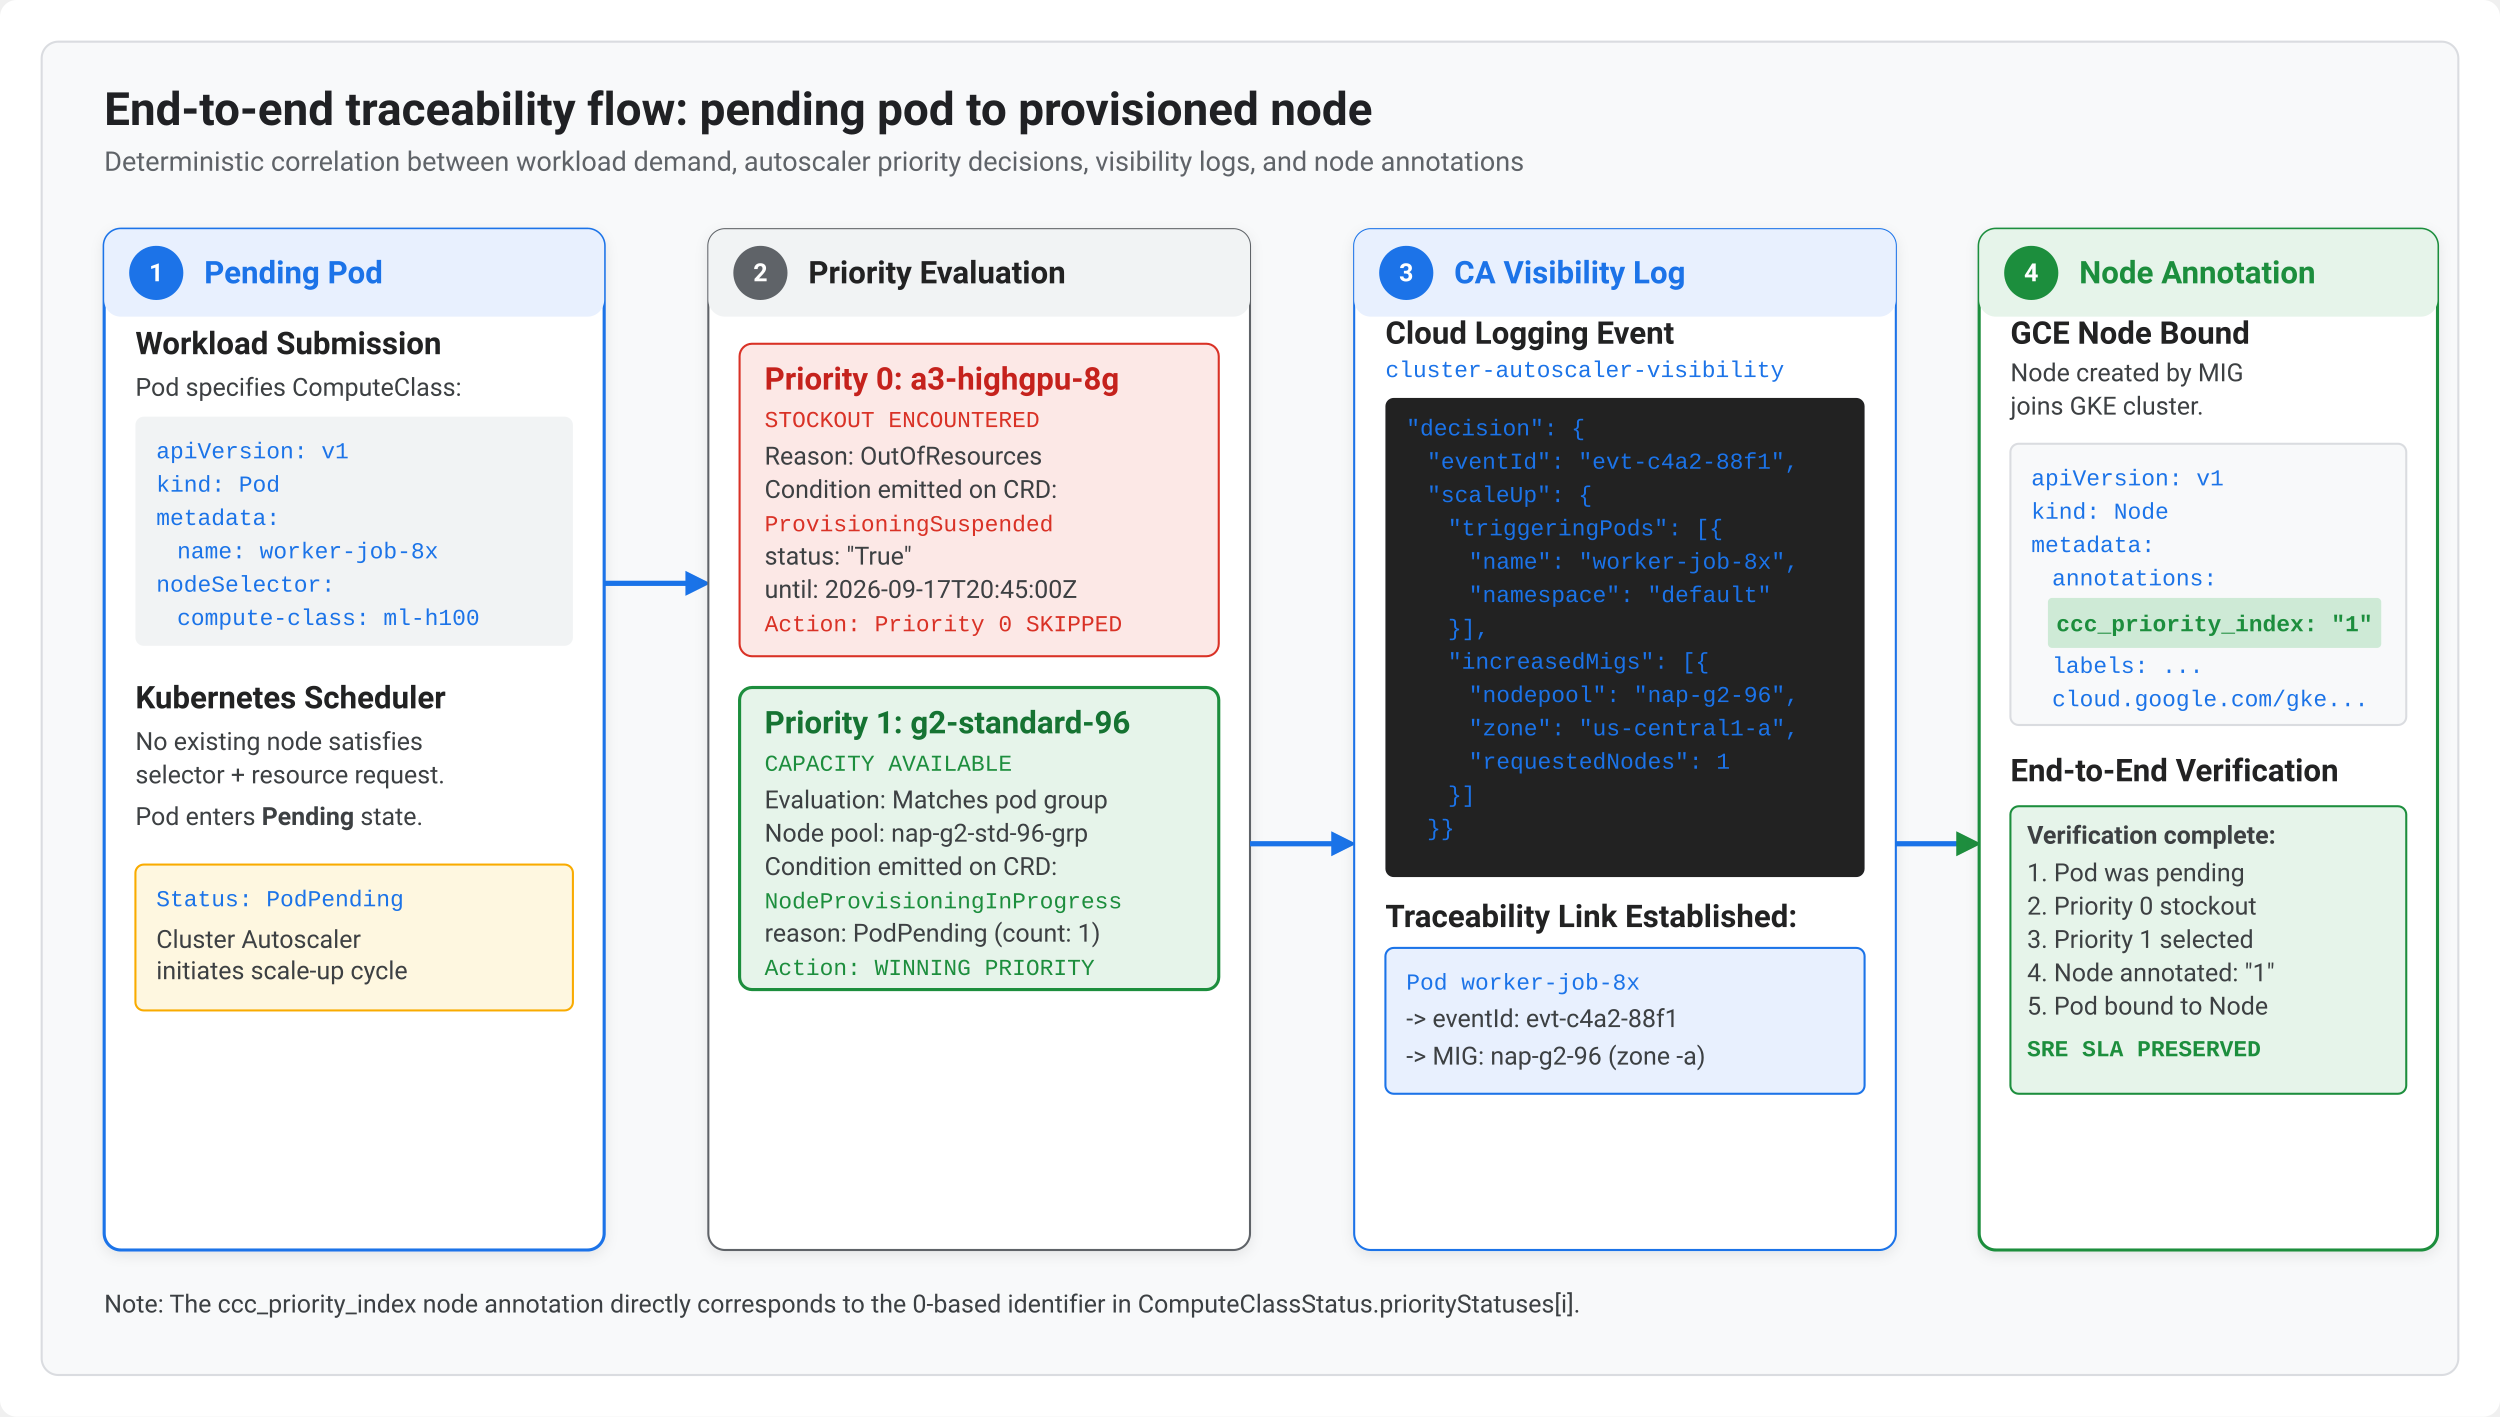
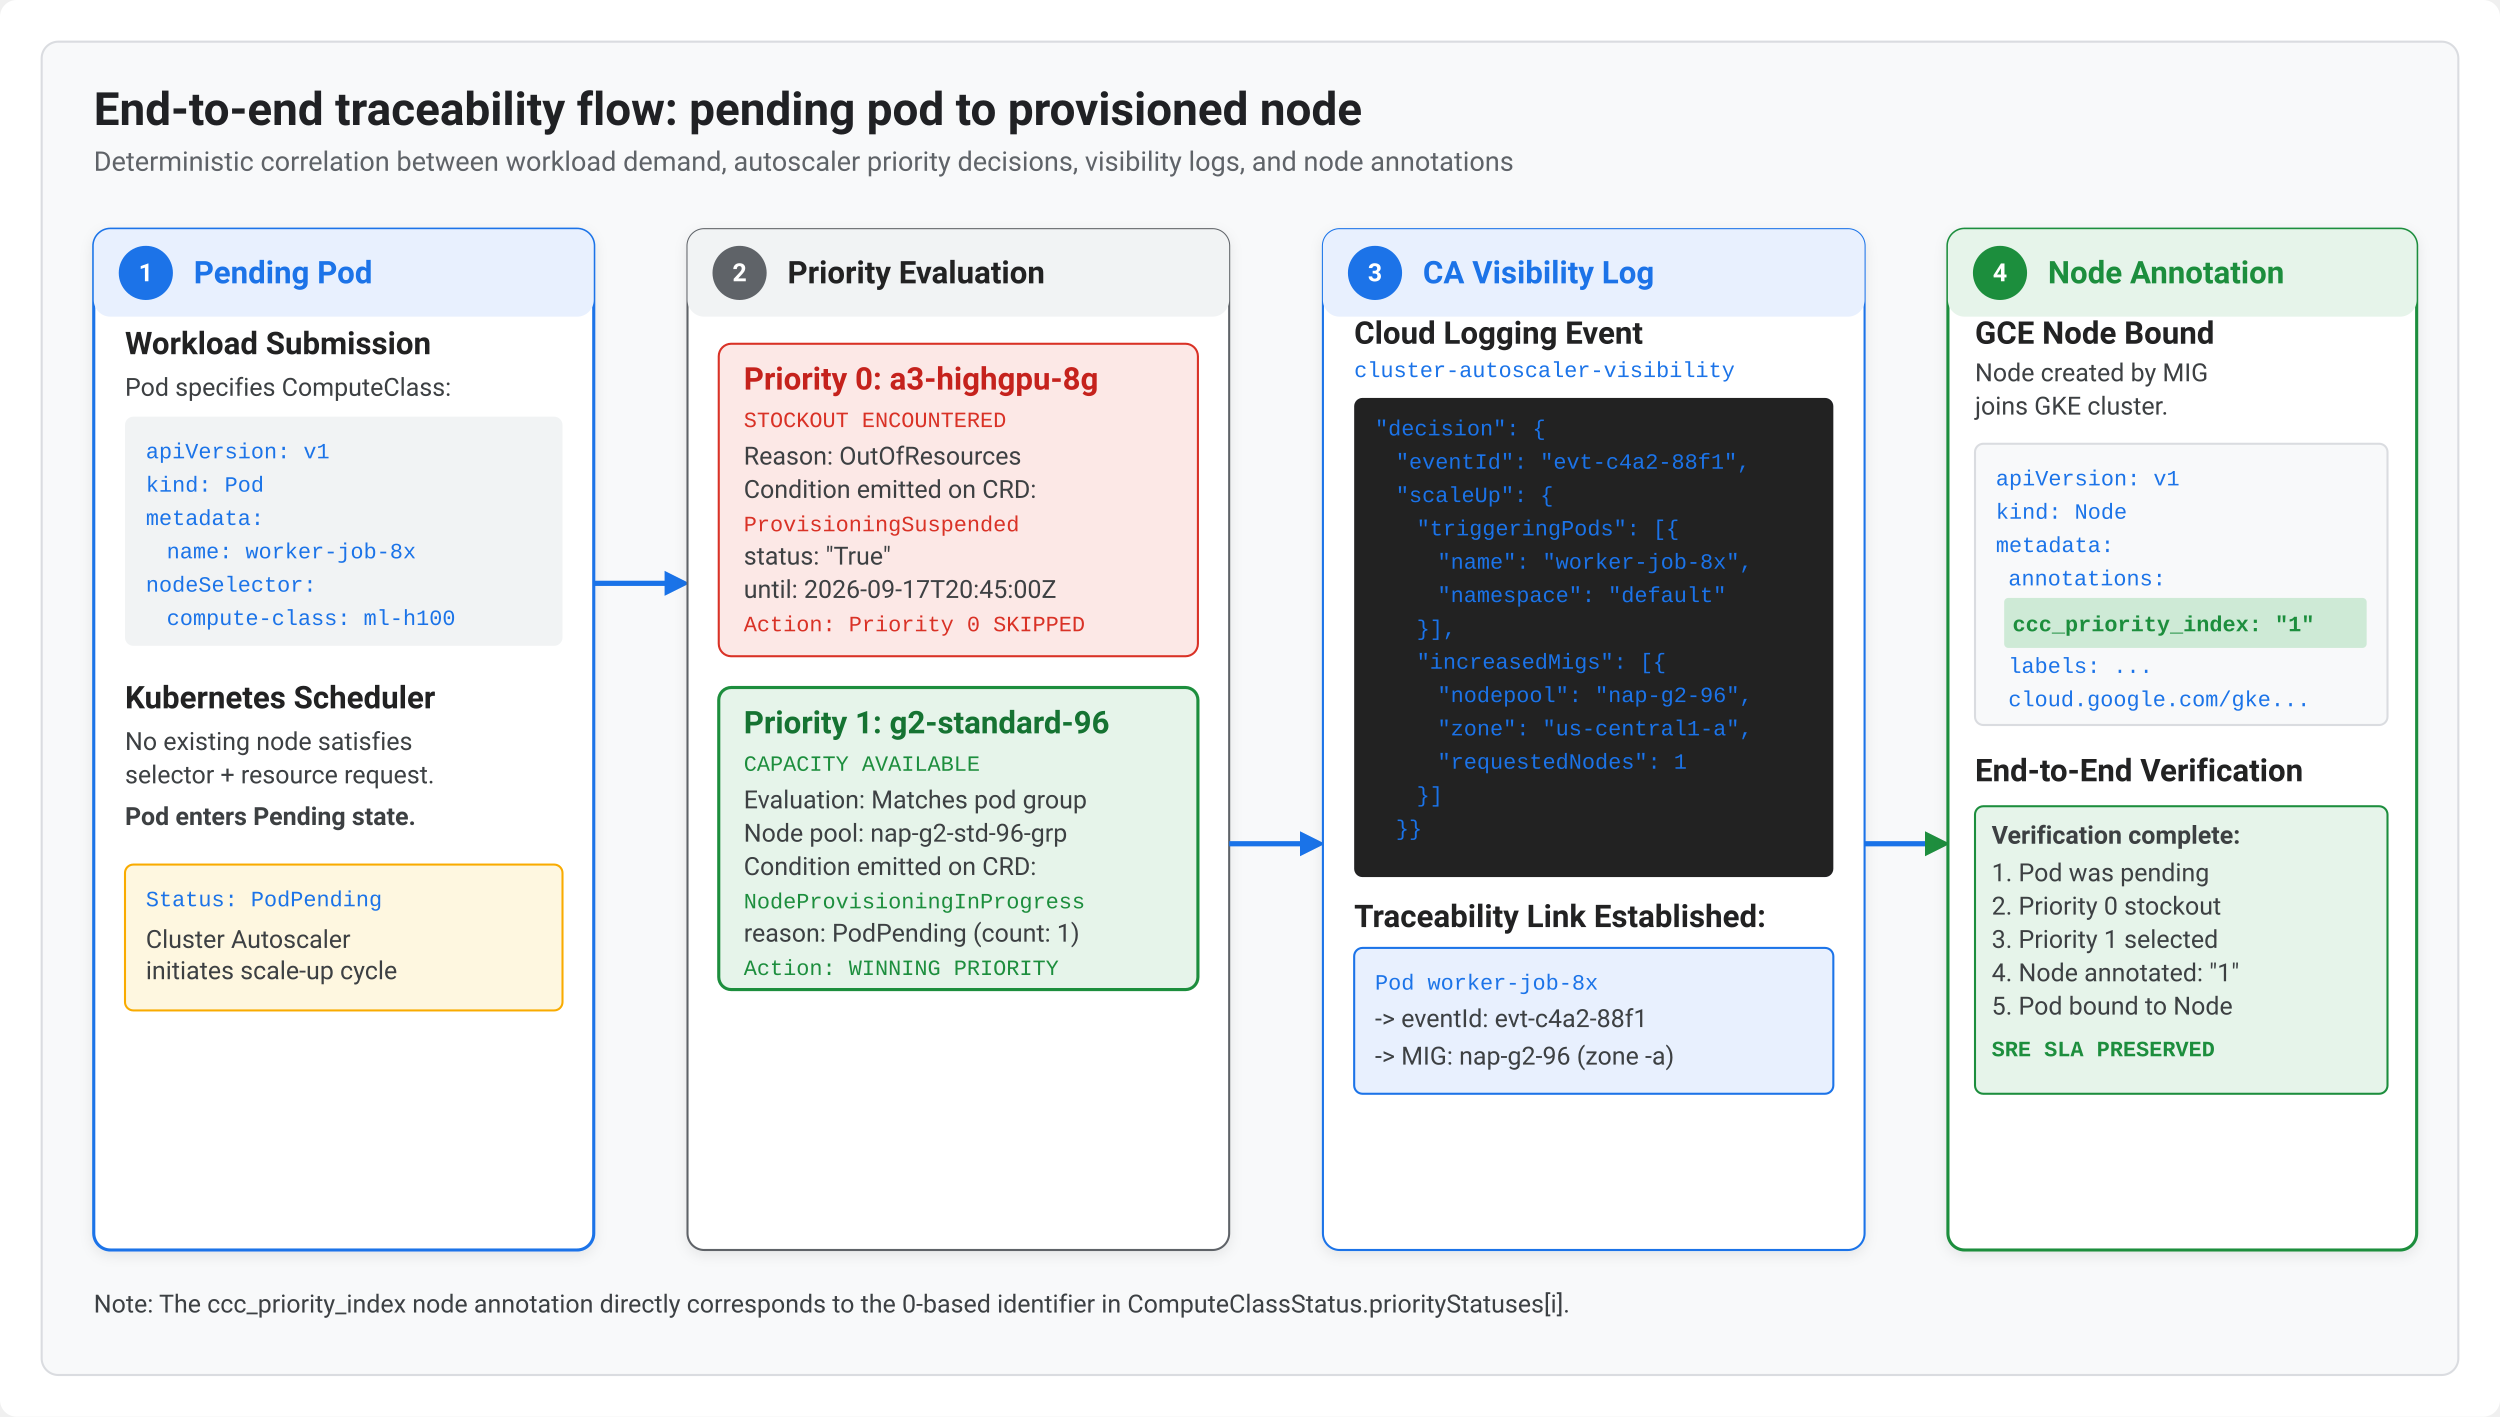
<svg xmlns="http://www.w3.org/2000/svg" viewBox="0 0 1200 680" width="1200" height="680">
  <defs>
    <style>
      .title { font-family: -apple-system, BlinkMacSystemFont, "Segoe UI", Roboto, Arial, sans-serif; font-size: 22px; font-weight: 700; fill: #202124; }
      .subtitle { font-family: -apple-system, BlinkMacSystemFont, "Segoe UI", Roboto, Arial, sans-serif; font-size: 13px; fill: #5f6368; }
      .box-title { font-family: -apple-system, BlinkMacSystemFont, "Segoe UI", Roboto, Arial, sans-serif; font-size: 15px; font-weight: 600; }
-       .box-desc { font-family: -apple-system, BlinkMacSystemFont, "Segoe UI", Roboto, Arial, sans-serif; font-size: 12px; fill: #3c4043; line-height: 1.4; }
-       .code-text { font-family: "SFMono-Regular", Consolas, "Liberation Mono", Menlo, Courier, monospace; font-size: 11px; fill: #1a73e8; }
-       .code-error { font-family: "SFMono-Regular", Consolas, "Liberation Mono", Menlo, Courier, monospace; font-size: 11px; fill: #d93025; }
-       .code-success { font-family: "SFMono-Regular", Consolas, "Liberation Mono", Menlo, Courier, monospace; font-size: 11px; fill: #1e8e3e; }
+       .box-desc { font-family: -apple-system, BlinkMacSystemFont, "Segoe UI", Roboto, Arial, sans-serif; font-size: 12px; fill: #3c4043; }
+       .code-text { font-family: "SFMono-Regular", Consolas, "Liberation Mono", Menlo, Courier, monospace; font-size: 10.5px; fill: #1a73e8; }
+       .code-error { font-family: "SFMono-Regular", Consolas, "Liberation Mono", Menlo, Courier, monospace; font-size: 10.5px; fill: #d93025; }
+       .code-success { font-family: "SFMono-Regular", Consolas, "Liberation Mono", Menlo, Courier, monospace; font-size: 10.5px; fill: #1e8e3e; }
      .step-badge { font-family: -apple-system, BlinkMacSystemFont, "Segoe UI", Roboto, Arial, sans-serif; font-size: 12px; font-weight: 700; fill: #ffffff; }
      .arrow { stroke: #5f6368; stroke-width: 2; stroke-dasharray: 4,4; fill: none; }
      .solid-arrow { stroke: #1a73e8; stroke-width: 2.5; fill: none; }
    </style>
    <marker id="arrow-solid" viewBox="0 0 10 10" refX="6" refY="5" markerWidth="6" markerHeight="6" orient="auto-start-reverse">
      <path d="M 0 1 L 8 5 L 0 9 z" fill="#1a73e8" />
    </marker>
    <marker id="arrow-dashed" viewBox="0 0 10 10" refX="6" refY="5" markerWidth="6" markerHeight="6" orient="auto-start-reverse">
      <path d="M 0 1 L 8 5 L 0 9 z" fill="#5f6368" />
    </marker>
    <marker id="arrow-green" viewBox="0 0 10 10" refX="6" refY="5" markerWidth="6" markerHeight="6" orient="auto-start-reverse">
      <path d="M 0 1 L 8 5 L 0 9 z" fill="#1e8e3e" />
    </marker>
    <filter id="shadow" x="-2%" y="-2%" width="104%" height="106%" filterUnits="userSpaceOnUse">
      <feDropShadow dx="0" dy="2" stdDeviation="3" flood-color="#000000" flood-opacity="0.08" />
    </filter>
  </defs>
  <rect width="1200" height="680" fill="#ffffff" rx="8" />
  <rect x="20" y="20" width="1160" height="640" fill="#f8f9fa" rx="8" stroke="#dadce0" stroke-width="1" />
-   <text x="50" y="60" class="title">End-to-end traceability flow: pending pod to provisioned node</text>
-   <text x="50" y="82" class="subtitle">Deterministic correlation between workload demand, autoscaler priority decisions, visibility logs, and node annotations</text>
+   <text x="45" y="60" class="title">End-to-end traceability flow: pending pod to provisioned node</text>
+   <text x="45" y="82" class="subtitle">Deterministic correlation between workload demand, autoscaler priority decisions, visibility logs, and node annotations</text>
  <g filter="url(#shadow)">
-     <rect x="50" y="110" width="240" height="490" rx="8" fill="#ffffff" stroke="#1a73e8" stroke-width="1.5" />
-     <rect x="50" y="110" width="240" height="42" rx="8" fill="#e8f0fe" />
-     <circle cx="75" cy="131" r="13" fill="#1a73e8" />
-     <text x="75" y="135" class="step-badge" text-anchor="middle">1</text>
-     <text x="98" y="136" class="box-title" fill="#1a73e8">Pending Pod</text>
-     <g transform="translate(65, 170)">
+     <rect x="45" y="110" width="240" height="490" rx="8" fill="#ffffff" stroke="#1a73e8" stroke-width="1.5" />
+     <rect x="45" y="110" width="240" height="42" rx="8" fill="#e8f0fe" />
+     <circle cx="70" cy="131" r="13" fill="#1a73e8" />
+     <text x="70" y="135" class="step-badge" text-anchor="middle">1</text>
+     <text x="93" y="136" class="box-title" fill="#1a73e8">Pending Pod</text>
+     <g transform="translate(60, 170)">
      <text x="0" y="0" class="box-title" fill="#202124" font-size="13">Workload Submission</text>
      <text x="0" y="20" class="box-desc">Pod specifies ComputeClass:</text>
      <rect x="0" y="30" width="210" height="110" rx="4" fill="#f1f3f4" />
      <text x="10" y="50" class="code-text">apiVersion: v1</text>
      <text x="10" y="66" class="code-text">kind: Pod</text>
      <text x="10" y="82" class="code-text">metadata:</text>
      <text x="20" y="98" class="code-text">name: worker-job-8x</text>
      <text x="10" y="114" class="code-text">nodeSelector:</text>
      <text x="20" y="130" class="code-text">compute-class: ml-h100</text>
      <text x="0" y="170" class="box-title" fill="#202124" font-size="13">Kubernetes Scheduler</text>
      <text x="0" y="190" class="box-desc">No existing node satisfies</text>
      <text x="0" y="206" class="box-desc">selector + resource request.</text>
-       <text x="0" y="226" class="box-desc">Pod enters <tspan font-weight="700">Pending</tspan> state.</text>
+       <text x="0" y="226" class="box-desc" font-weight="600">Pod enters Pending state.</text>
      <rect x="0" y="245" width="210" height="70" rx="4" fill="#fef7e0" stroke="#f9ab00" stroke-width="1" />
      <text x="10" y="265" class="code-text" fill="#b06000">Status: PodPending</text>
      <text x="10" y="285" class="box-desc" font-size="11">Cluster Autoscaler</text>
      <text x="10" y="300" class="box-desc" font-size="11">initiates scale-up cycle</text>
    </g>
  </g>
-   <path d="M 290 280 L 338 280" class="solid-arrow" marker-end="url(#arrow-solid)" />
+   <path d="M 285 280 L 328 280" class="solid-arrow" marker-end="url(#arrow-solid)" />
  <g filter="url(#shadow)">
-     <rect x="340" y="110" width="260" height="490" rx="8" fill="#ffffff" stroke="#5f6368" stroke-width="1" />
-     <rect x="340" y="110" width="260" height="42" rx="8" fill="#f1f3f4" />
-     <circle cx="365" cy="131" r="13" fill="#5f6368" />
-     <text x="365" y="135" class="step-badge" text-anchor="middle">2</text>
-     <text x="388" y="136" class="box-title" fill="#202124">Priority Evaluation</text>
-     <g transform="translate(355, 165)">
+     <rect x="330" y="110" width="260" height="490" rx="8" fill="#ffffff" stroke="#5f6368" stroke-width="1" />
+     <rect x="330" y="110" width="260" height="42" rx="8" fill="#f1f3f4" />
+     <circle cx="355" cy="131" r="13" fill="#5f6368" />
+     <text x="355" y="135" class="step-badge" text-anchor="middle">2</text>
+     <text x="378" y="136" class="box-title" fill="#202124">Priority Evaluation</text>
+     <g transform="translate(345, 165)">
      <rect x="0" y="0" width="230" height="150" rx="6" fill="#fce8e6" stroke="#d93025" stroke-width="1" />
      <text x="12" y="22" class="box-title" fill="#c5221f" font-size="13">Priority 0: a3-highgpu-8g</text>
      <text x="12" y="40" class="code-error">STOCKOUT ENCOUNTERED</text>
      <text x="12" y="58" class="box-desc" font-size="11">Reason: OutOfResources</text>
      <text x="12" y="74" class="box-desc" font-size="11">Condition emitted on CRD:</text>
      <text x="12" y="90" class="code-error" font-size="10">ProvisioningSuspended</text>
      <text x="12" y="106" class="box-desc" font-size="10">status: "True"</text>
      <text x="12" y="122" class="box-desc" font-size="10">until: 2026-09-17T20:45:00Z</text>
      <text x="12" y="138" class="code-error" font-size="10">Action: Priority 0 SKIPPED</text>
    </g>
-     <g transform="translate(355, 330)">
+     <g transform="translate(345, 330)">
      <rect x="0" y="0" width="230" height="145" rx="6" fill="#e6f4ea" stroke="#1e8e3e" stroke-width="1.5" />
      <text x="12" y="22" class="box-title" fill="#137333" font-size="13">Priority 1: g2-standard-96</text>
      <text x="12" y="40" class="code-success">CAPACITY AVAILABLE</text>
      <text x="12" y="58" class="box-desc" font-size="11">Evaluation: Matches pod group</text>
      <text x="12" y="74" class="box-desc" font-size="11">Node pool: nap-g2-std-96-grp</text>
      <text x="12" y="90" class="box-desc" font-size="11">Condition emitted on CRD:</text>
      <text x="12" y="106" class="code-success" font-size="10">NodeProvisioningInProgress</text>
      <text x="12" y="122" class="box-desc" font-size="10">reason: PodPending (count: 1)</text>
      <text x="12" y="138" class="code-success" font-size="10">Action: WINNING PRIORITY</text>
    </g>
  </g>
-   <path d="M 600 405 L 648 405" class="solid-arrow" marker-end="url(#arrow-solid)" />
+   <path d="M 590 405 L 633 405" class="solid-arrow" marker-end="url(#arrow-solid)" />
  <g filter="url(#shadow)">
-     <rect x="650" y="110" width="260" height="490" rx="8" fill="#ffffff" stroke="#1a73e8" stroke-width="1" />
-     <rect x="650" y="110" width="260" height="42" rx="8" fill="#e8f0fe" />
-     <circle cx="675" cy="131" r="13" fill="#1a73e8" />
-     <text x="675" y="135" class="step-badge" text-anchor="middle">3</text>
-     <text x="698" y="136" class="box-title" fill="#1a73e8">CA Visibility Log</text>
-     <g transform="translate(665, 165)">
+     <rect x="635" y="110" width="260" height="490" rx="8" fill="#ffffff" stroke="#1a73e8" stroke-width="1" />
+     <rect x="635" y="110" width="260" height="42" rx="8" fill="#e8f0fe" />
+     <circle cx="660" cy="131" r="13" fill="#1a73e8" />
+     <text x="660" y="135" class="step-badge" text-anchor="middle">3</text>
+     <text x="683" y="136" class="box-title" fill="#1a73e8">CA Visibility Log</text>
+     <g transform="translate(650, 165)">
      <text x="0" y="0" class="box-title" fill="#202124" font-size="13">Cloud Logging Event</text>
      <text x="0" y="16" class="code-text" font-size="10">cluster-autoscaler-visibility</text>
      <rect x="0" y="26" width="230" height="230" rx="4" fill="#202124" />
      <text x="10" y="44" class="code-text" fill="#8ab4f8">"decision": {</text>
      <text x="20" y="60" class="code-text" fill="#8ab4f8">"eventId": "evt-c4a2-88f1",</text>
      <text x="20" y="76" class="code-text" fill="#8ab4f8">"scaleUp": {</text>
      <text x="30" y="92" class="code-text" fill="#81c995">"triggeringPods": [{</text>
      <text x="40" y="108" class="code-text" fill="#ffffff">"name": "worker-job-8x",</text>
      <text x="40" y="124" class="code-text" fill="#ffffff">"namespace": "default"</text>
      <text x="30" y="140" class="code-text" fill="#81c995">}],</text>
      <text x="30" y="156" class="code-text" fill="#8ab4f8">"increasedMigs": [{</text>
      <text x="40" y="172" class="code-text" fill="#ffffff">"nodepool": "nap-g2-96",</text>
      <text x="40" y="188" class="code-text" fill="#ffffff">"zone": "us-central1-a",</text>
      <text x="40" y="204" class="code-text" fill="#f28b82">"requestedNodes": 1</text>
      <text x="30" y="220" class="code-text" fill="#8ab4f8">}]</text>
      <text x="20" y="236" class="code-text" fill="#8ab4f8">}}</text>
      <text x="0" y="280" class="box-title" fill="#202124" font-size="12">Traceability Link Established:</text>
      <rect x="0" y="290" width="230" height="70" rx="4" fill="#e8f0fe" stroke="#1a73e8" stroke-width="1" />
      <text x="10" y="310" class="code-text" font-size="11">Pod worker-job-8x</text>
      <text x="10" y="328" class="box-desc" font-size="11">-&gt; eventId: evt-c4a2-88f1</text>
      <text x="10" y="346" class="box-desc" font-size="11">-&gt; MIG: nap-g2-96 (zone -a)</text>
    </g>
  </g>
-   <path d="M 910 405 L 948 405" class="solid-arrow" marker-end="url(#arrow-green)" />
+   <path d="M 895 405 L 933 405" class="solid-arrow" marker-end="url(#arrow-green)" />
  <g filter="url(#shadow)">
-     <rect x="950" y="110" width="220" height="490" rx="8" fill="#ffffff" stroke="#1e8e3e" stroke-width="1.5" />
-     <rect x="950" y="110" width="220" height="42" rx="8" fill="#e6f4ea" />
-     <circle cx="975" cy="131" r="13" fill="#1e8e3e" />
-     <text x="975" y="135" class="step-badge" text-anchor="middle">4</text>
-     <text x="998" y="136" class="box-title" fill="#1e8e3e">Node Annotation</text>
-     <g transform="translate(965, 165)">
+     <rect x="935" y="110" width="225" height="490" rx="8" fill="#ffffff" stroke="#1e8e3e" stroke-width="1.5" />
+     <rect x="935" y="110" width="225" height="42" rx="8" fill="#e6f4ea" />
+     <circle cx="960" cy="131" r="13" fill="#1e8e3e" />
+     <text x="960" y="135" class="step-badge" text-anchor="middle">4</text>
+     <text x="983" y="136" class="box-title" fill="#1e8e3e">Node Annotation</text>
+     <g transform="translate(948, 165)">
      <text x="0" y="0" class="box-title" fill="#202124" font-size="13">GCE Node Bound</text>
      <text x="0" y="18" class="box-desc">Node created by MIG</text>
      <text x="0" y="34" class="box-desc">joins GKE cluster.</text>
-       <rect x="0" y="48" width="190" height="135" rx="4" fill="#f8f9fa" stroke="#dadce0" stroke-width="1" />
+       <rect x="0" y="48" width="198" height="135" rx="4" fill="#f8f9fa" stroke="#dadce0" stroke-width="1" />
      <text x="10" y="68" class="code-text">apiVersion: v1</text>
      <text x="10" y="84" class="code-text">kind: Node</text>
      <text x="10" y="100" class="code-text">metadata:</text>
-       <text x="20" y="116" class="code-text">annotations:</text>
-       <rect x="18" y="122" width="160" height="24" rx="2" fill="#ceead6" />
-       <text x="22" y="138" class="code-success" font-weight="700">ccc_priority_index: "1"</text>
-       <text x="20" y="158" class="code-text">labels: ...</text>
-       <text x="20" y="174" class="code-text">cloud.google.com/gke...</text>
+       <text x="16" y="116" class="code-text">annotations:</text>
+       <rect x="14" y="122" width="174" height="24" rx="2" fill="#ceead6" />
+       <text x="18" y="138" class="code-success" font-size="10" font-weight="700">ccc_priority_index: "1"</text>
+       <text x="16" y="158" class="code-text">labels: ...</text>
+       <text x="16" y="174" class="code-text">cloud.google.com/gke...</text>
      <text x="0" y="210" class="box-title" fill="#202124" font-size="13">End-to-End Verification</text>
-       <rect x="0" y="222" width="190" height="138" rx="4" fill="#e6f4ea" stroke="#1e8e3e" stroke-width="1" />
+       <rect x="0" y="222" width="198" height="138" rx="4" fill="#e6f4ea" stroke="#1e8e3e" stroke-width="1" />
      <text x="8" y="240" class="box-desc" font-size="11" font-weight="700">Verification complete:</text>
      <text x="8" y="258" class="box-desc" font-size="10">1. Pod was pending</text>
      <text x="8" y="274" class="box-desc" font-size="10">2. Priority 0 stockout</text>
      <text x="8" y="290" class="box-desc" font-size="10">3. Priority 1 selected</text>
      <text x="8" y="306" class="box-desc" font-size="10">4. Node annotated: "1"</text>
      <text x="8" y="322" class="box-desc" font-size="10">5. Pod bound to Node</text>
      <text x="8" y="342" class="code-success" font-size="10" font-weight="700">SRE SLA PRESERVED</text>
    </g>
  </g>
-   <text x="50" y="630" class="box-desc" font-size="11" fill="#70757a">Note: The ccc_priority_index node annotation directly corresponds to the 0-based identifier in ComputeClassStatus.priorityStatuses[i].</text>
+   <text x="45" y="630" class="box-desc" font-size="11" fill="#70757a">Note: The ccc_priority_index node annotation directly corresponds to the 0-based identifier in ComputeClassStatus.priorityStatuses[i].</text>
</svg>
